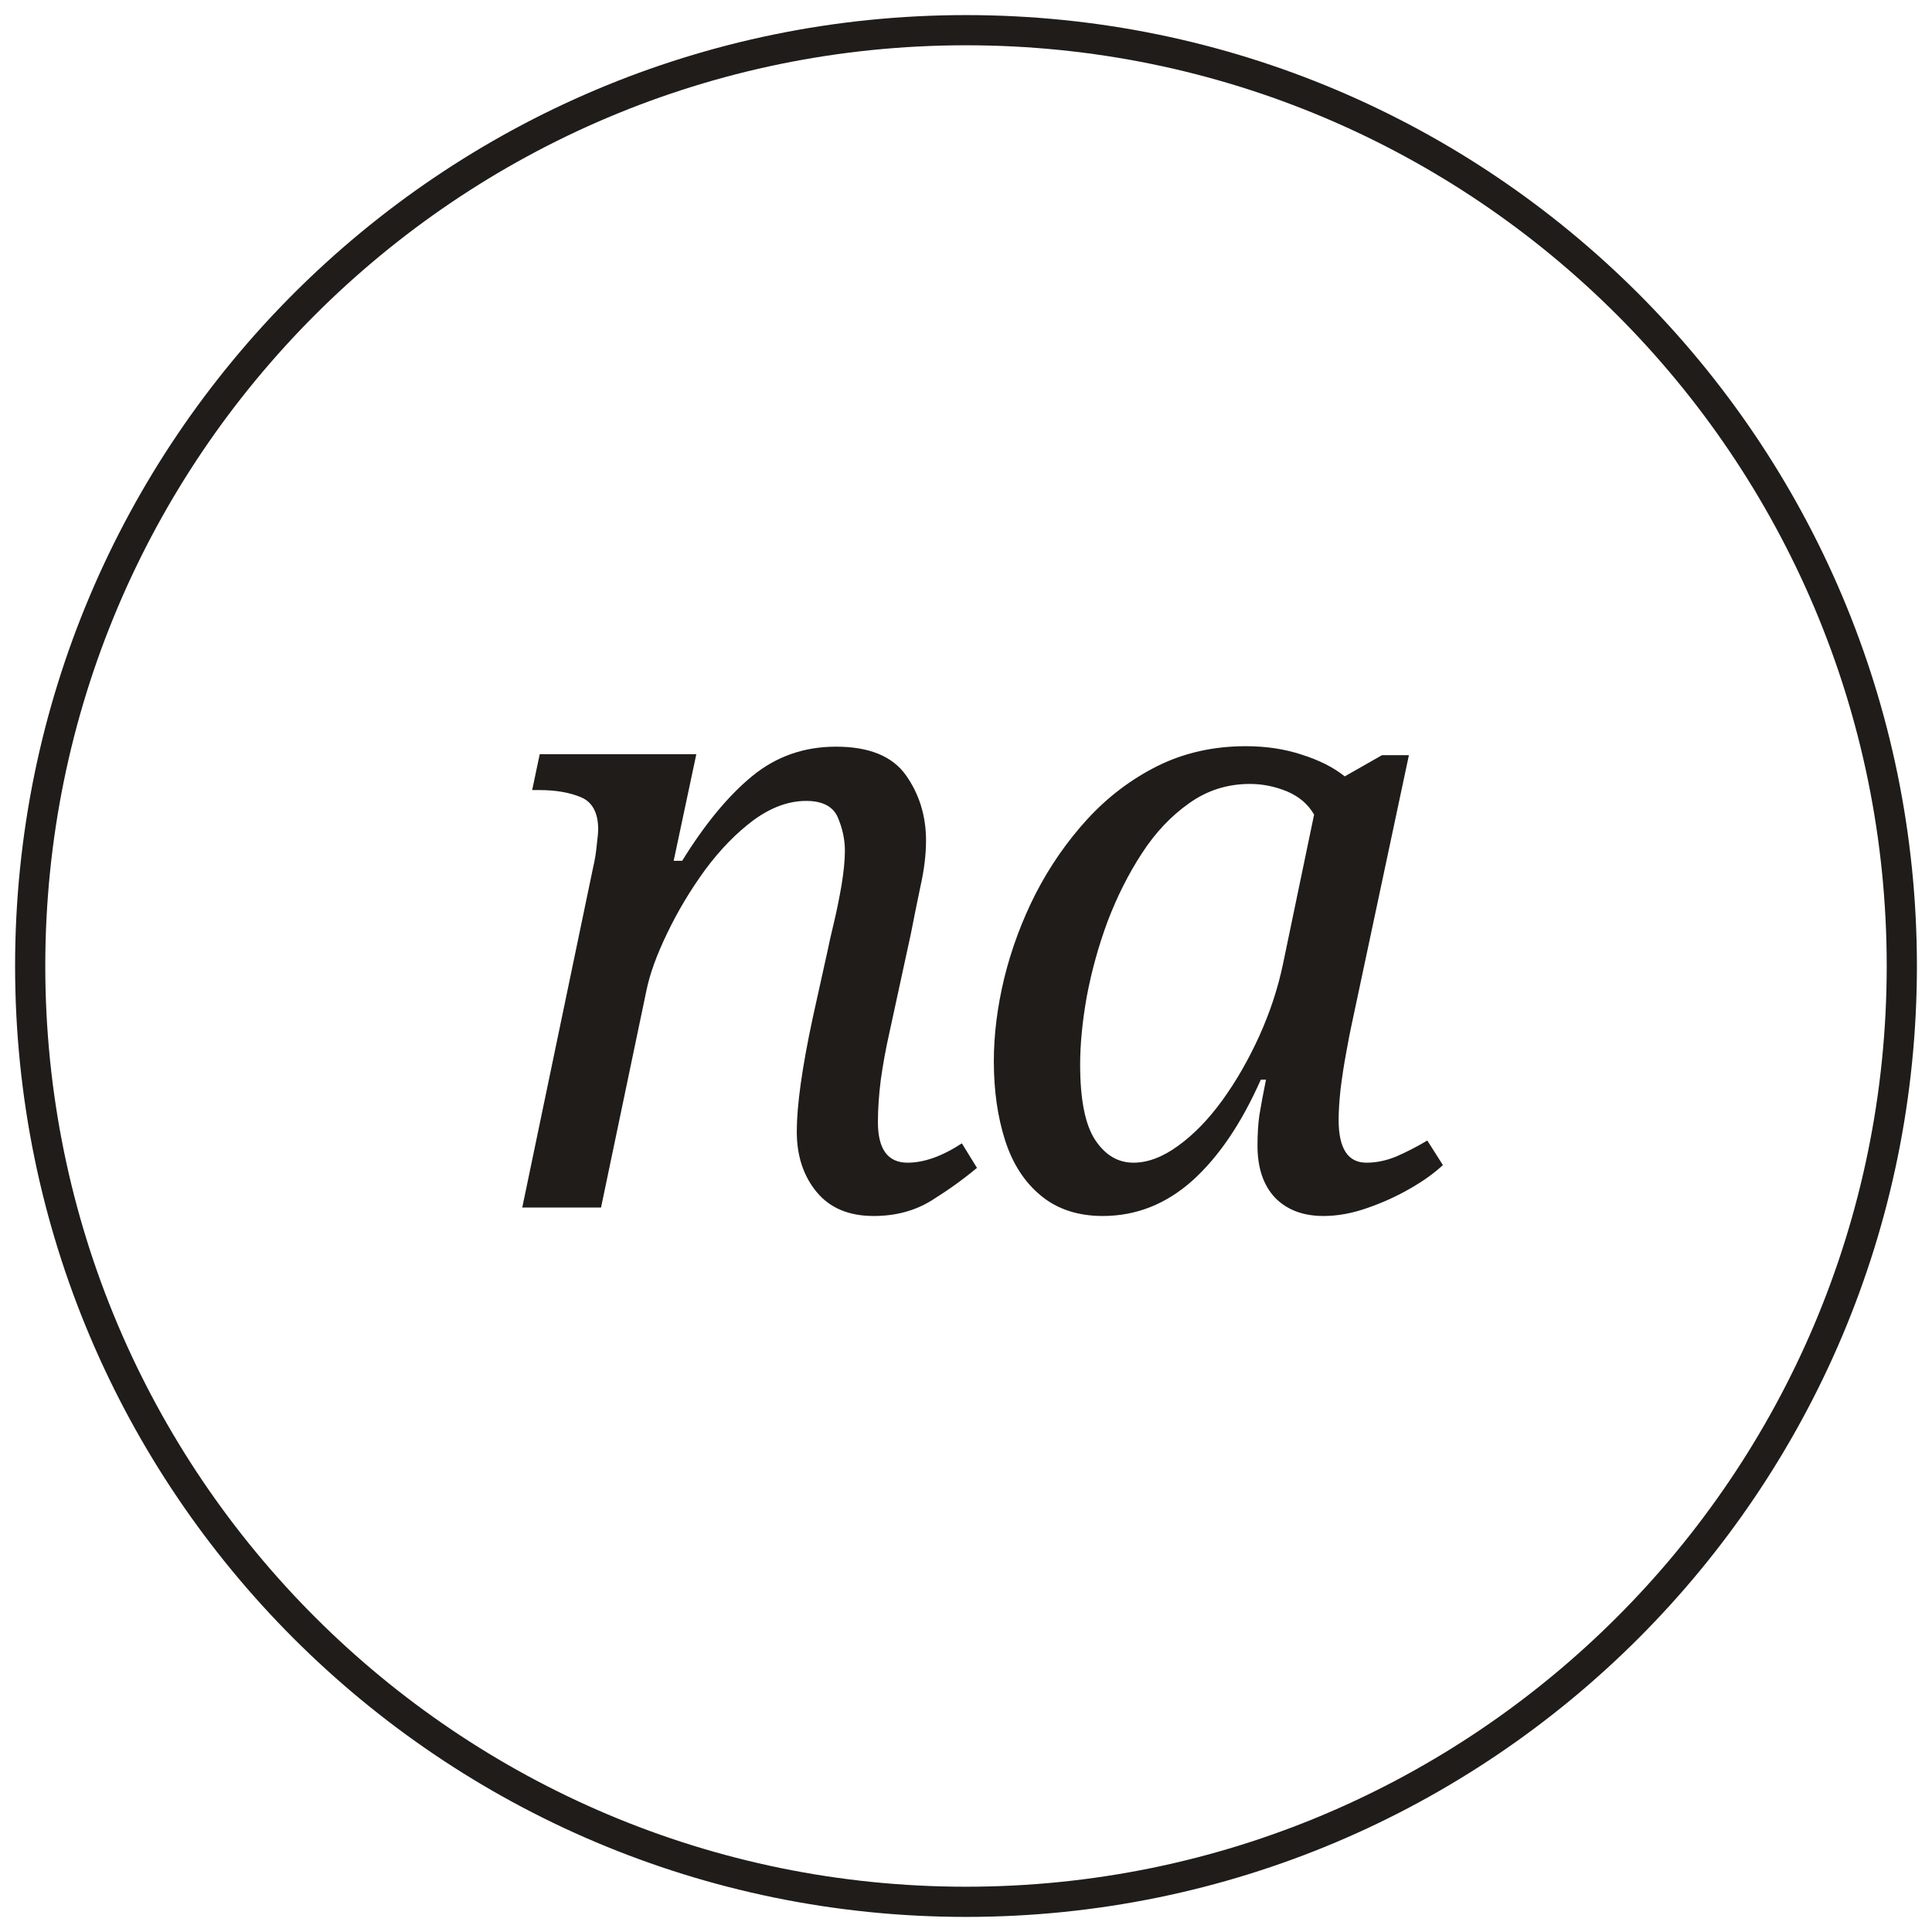
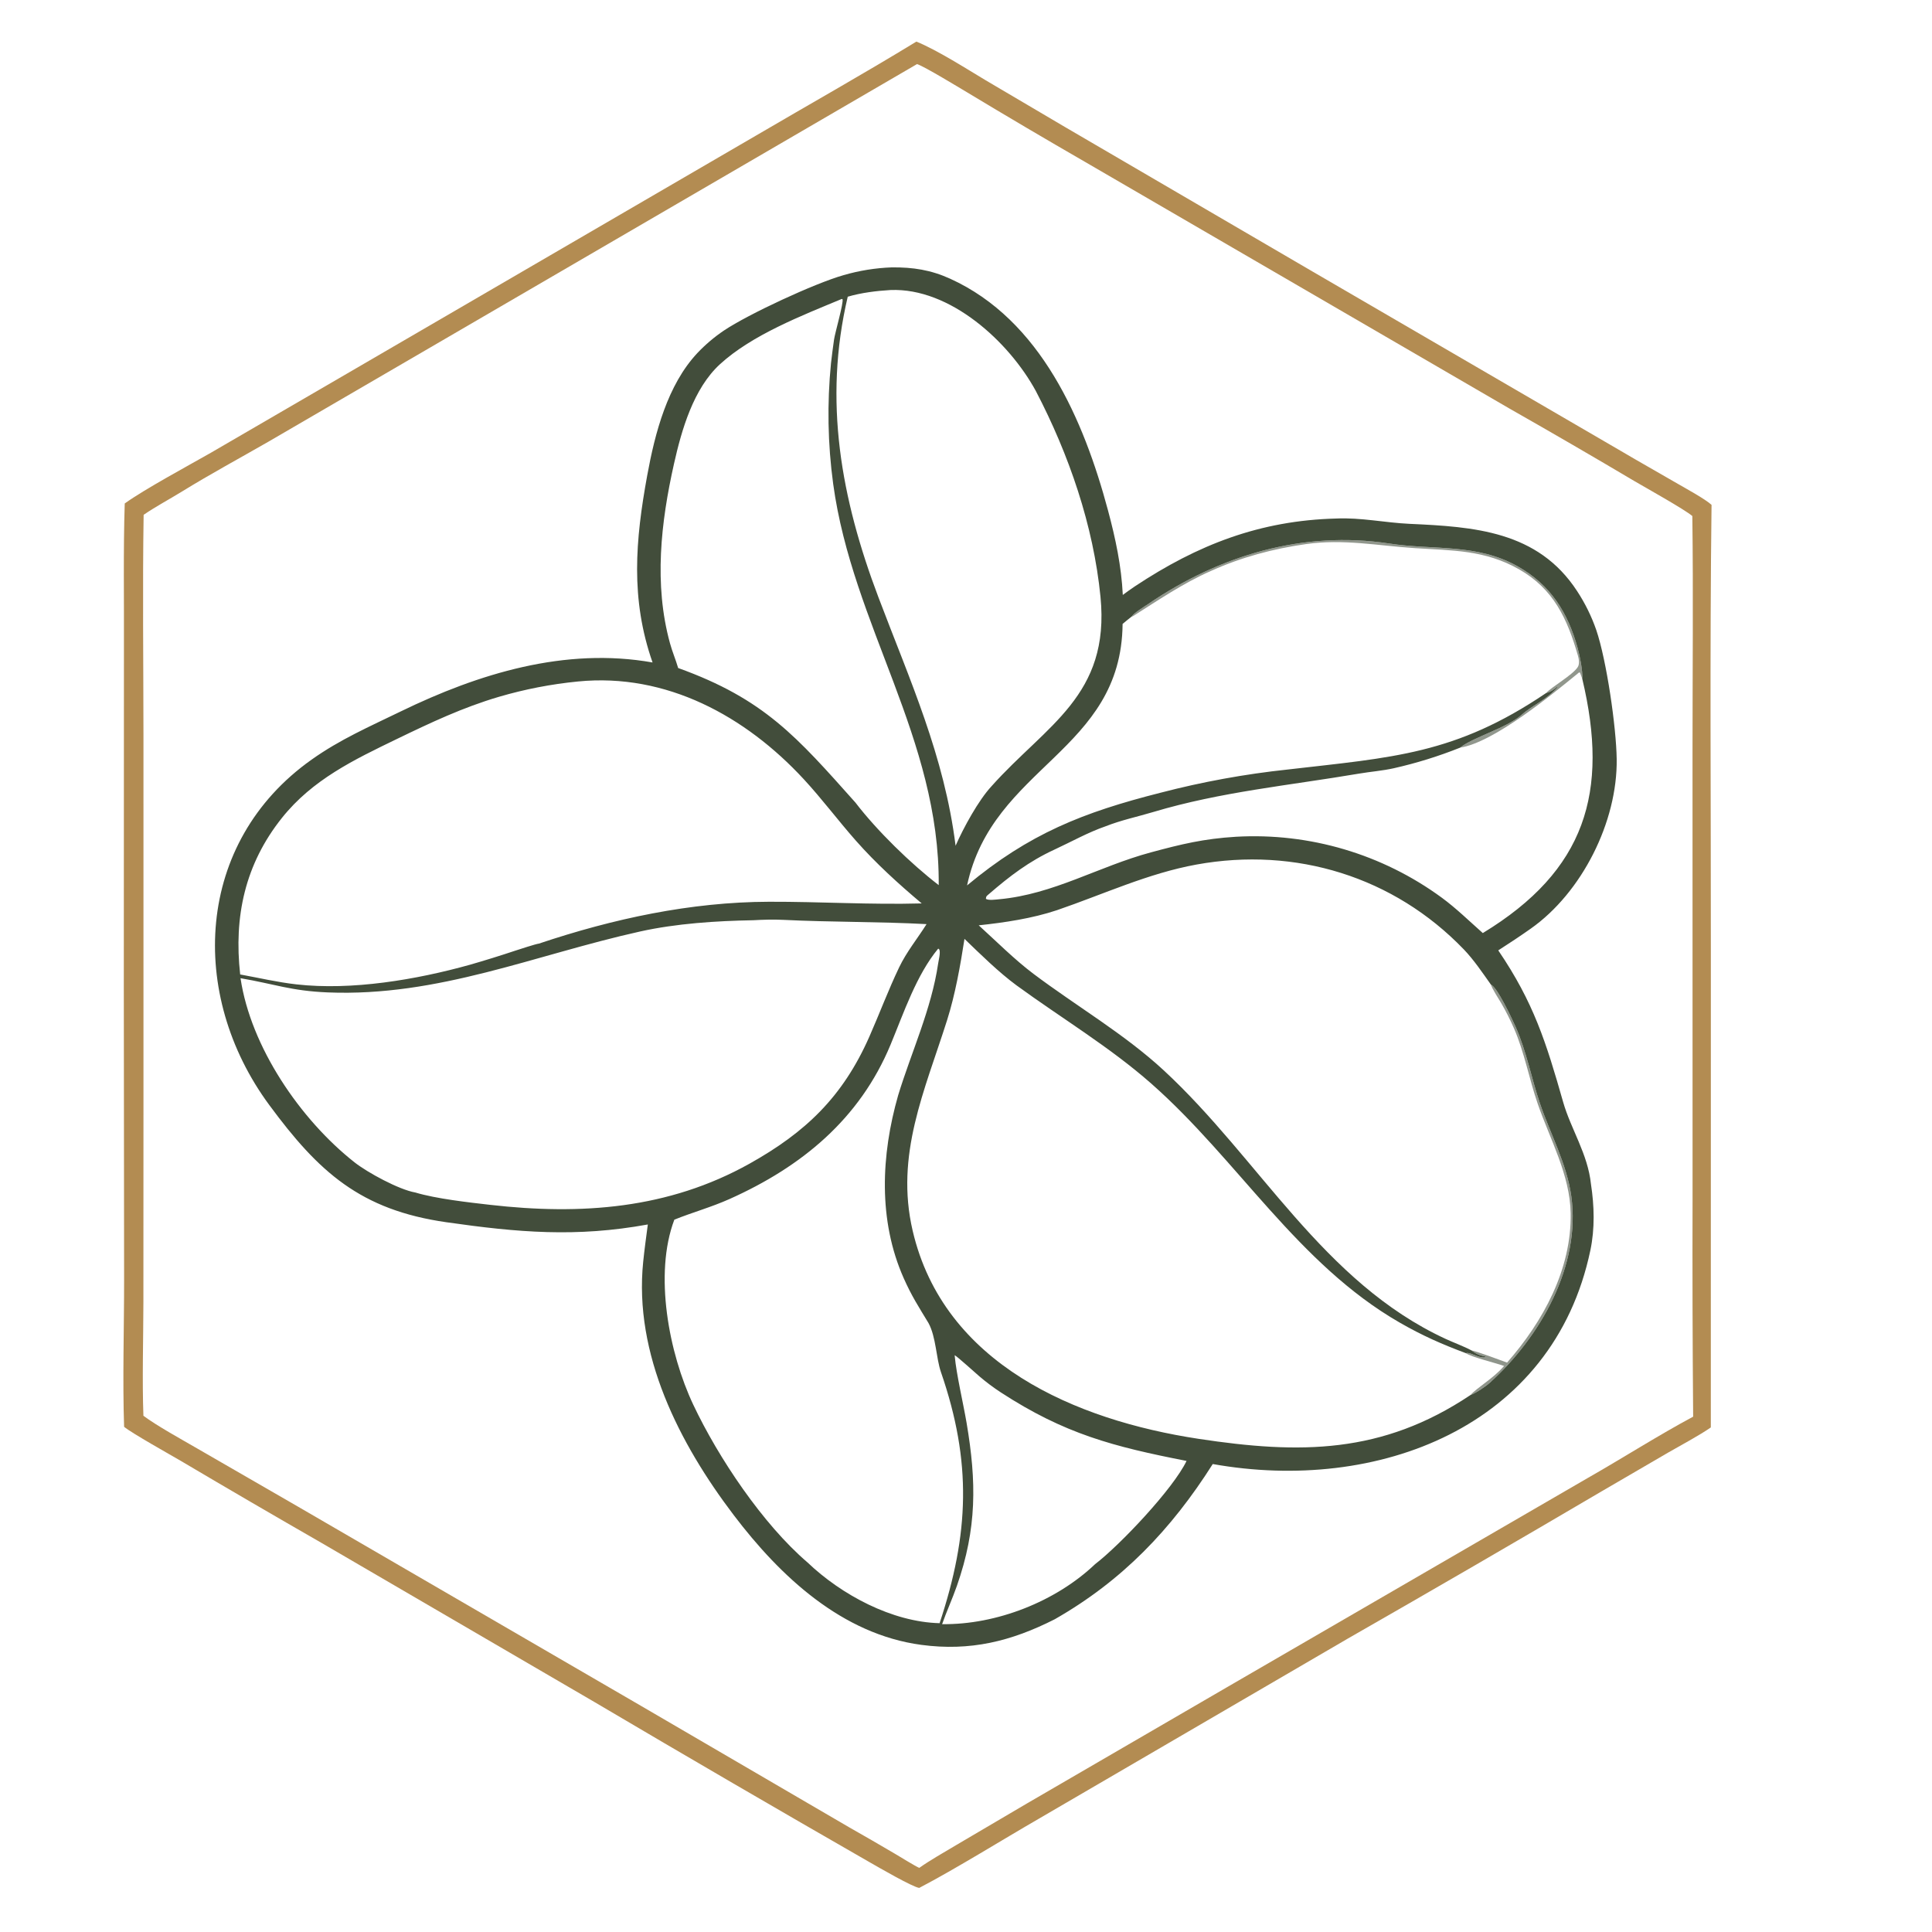
- <svg xmlns="http://www.w3.org/2000/svg" viewBox="0 0 64 64" role="img" aria-label="Monogramme NA">
-   <circle cx="32" cy="32" r="31" fill="none" stroke="#1f1c19" stroke-width="1" />
-   <text x="32" y="40" text-anchor="middle" font-family="Fraunces, Georgia, serif" font-size="28" font-style="italic" font-weight="350" fill="#1f1c19" letter-spacing="-0.04em">na</text>
+ <svg xmlns="http://www.w3.org/2000/svg" width="2048" height="2048" viewBox="0 0 2048 2048">
+   <path fill="#B38C52" d="M971.4 44.096C993.261 52.972 1023.85 72.525 1044.74 85.028L1129.32 134.866L1391.53 287.938L1717.98 477.905C1738 489.749 1758.37 501.111 1778.44 512.802C1787.4 518.02 1807.18 528.723 1814.31 535.156C1812.35 692.417 1813.7 851.045 1813.58 1008.47L1813.54 1513.14C1801.56 1521.49 1782.02 1531.93 1768.75 1539.55L1698.11 1580.69C1608.69 1633.29 1518.95 1685.35 1428.89 1736.88L1101.2 1927.92C1062.09 1950.49 1013.7 1980.7 974.409 2001.27C966.983 2000.16 931.428 1979.5 922.975 1974.69C825.219 1918.6 727.816 1861.9 630.771 1804.59L340.639 1635.44C290.772 1606.81 241.097 1577.86 191.616 1548.57C180.623 1542.12 139.405 1519.08 131.559 1512.47C129.844 1463.27 131.594 1406.49 131.556 1356.72L131.244 1046.83L131.376 686.694C131.604 636.909 130.617 583.091 132.225 533.697C153.458 518.424 199.859 493.467 223.414 480.005L367.949 395.968L801.201 143.832C858.671 110.15 914.38 78.912 971.4 44.096ZM152.026 1500.77C165.943 1511.24 193.064 1526.16 208.728 1535.25L315.644 1596.95L679.907 1808.52L900.45 1937.19C916.651 1946.37 932.773 1955.69 948.815 1965.14C953.317 1967.81 970.553 1978.43 974.466 1980.03C985.59 1972.08 1001.03 1963.4 1012.99 1956.23L1088.22 1911.96L1300.95 1788.35L1683.47 1566.51C1719.37 1546.06 1758.76 1521 1794.81 1501.72C1794.17 1424.54 1793.96 1347.36 1794.19 1270.18L1794.14 795.561C1794.14 713.344 1795.01 629.11 1793.95 547.009C1785.59 539.936 1745.46 517.504 1732.99 510.24C1689.05 484.175 1644.86 458.52 1600.43 433.277L1150.47 171.778C1108.58 147.628 1066.92 123.061 1025.52 98.082C1016.71 92.888 980.079 70.509 972.104 67.931L472.108 359.028L284.213 468.397C253.738 485.916 222.934 502.527 192.96 521.007C179.608 529.24 165.167 536.882 152.252 545.734C151.045 622.774 152.02 702.002 152.075 779.294L152.091 1145.76L152.007 1380.34C151.949 1418.4 150.618 1463.5 152.026 1500.77Z" />
+   <path fill="#424D3B" d="M945.418 283.426C967.864 283.258 986.473 286.048 1007.16 295.435C1103.31 339.056 1148.87 445.238 1174.57 541.198C1182.52 570.855 1188.74 600.066 1190.21 630.668C1194.35 627.552 1198.58 624.544 1202.88 621.647C1269.48 577.451 1335.52 551.716 1416.52 549.658C1442.36 548.441 1468.67 554.129 1494.02 555.282C1562.28 558.39 1630.16 562.684 1671.79 626.569C1680.24 639.428 1687.06 653.281 1692.11 667.815C1703.1 700.13 1713.29 770.824 1713.76 804.601C1714.69 871.135 1676.86 946.229 1622.63 984.424C1611.6 992.197 1599.95 999.926 1588.22 1007.44C1625.71 1062.54 1638.91 1104.76 1657 1168.23C1665.17 1196.87 1683.2 1223.26 1686.49 1255.25C1690.02 1278.17 1690.7 1302.32 1685.87 1325.32C1646.42 1513.48 1459.44 1583.02 1285.57 1551.94C1241.49 1621.43 1189.53 1675.75 1118.03 1716.5C1071.93 1739.9 1028.37 1750.55 976.679 1743.63C892.531 1732.38 827.155 1671.08 777.752 1606.02C720.11 1530.12 671.733 1435.67 681.815 1337.52C683.169 1324.34 684.975 1311.11 686.725 1297.99C610.883 1311.8 549.155 1306.5 473.175 1295.62C381.846 1282.56 337.732 1242.24 285.402 1171.3C199.163 1054.4 206.565 892.839 330.297 805.248C360.489 783.786 391.428 770.368 424.698 754.195C507.336 714.023 599.126 685.78 691.741 702.249C668.138 634.866 673.503 572.693 686.12 503.754C694.295 459.083 707.554 407.981 739.315 374.172C747.738 365.275 757.107 357.325 767.257 350.464C793.467 332.895 863.515 300.418 894.011 291.73C910.735 286.839 928.004 284.049 945.418 283.426ZM1559.64 1431.4C1564.78 1435.25 1568.79 1437.06 1575.14 1437.93L1574.03 1439L1574.42 1437.71L1573.56 1439.04L1573.96 1438.93C1566.02 1439.54 1558.25 1432.81 1553.99 1434.46C1528.03 1424.75 1507.65 1415.76 1483.66 1401.96C1375.53 1339.74 1312.17 1229.49 1220.43 1148.68C1176.15 1109.67 1125.07 1079.21 1077.53 1044.51C1058.72 1030.67 1039.18 1011.43 1022.39 995.238C1018.04 1023.39 1012.58 1054.2 1003.94 1081.48C980.201 1156.37 948.676 1224.11 967.464 1304.64C1000.45 1446.02 1140.35 1505.44 1270.46 1525.21C1377.84 1541.53 1464.97 1541.55 1558.75 1478.81C1564.53 1476.66 1574.74 1469.85 1579.43 1465.59C1632.73 1417.26 1676.04 1341.63 1665.58 1267.66C1660.74 1233.38 1643.37 1201.98 1632.39 1169.62C1623.3 1142.86 1618.17 1114.42 1606.58 1088.4C1603.12 1080.62 1587.28 1046.56 1580.42 1043.72C1571.61 1031.27 1562.18 1017.3 1551.72 1006.43C1477.51 929.292 1373.41 897.415 1268.47 916.431C1217.12 925.736 1169.65 947.972 1120.54 964.797C1094.07 973.657 1064.87 977.95 1037.49 980.884C1056.09 997.781 1075.67 1017.37 1095.44 1032.24C1140.99 1066.52 1191.85 1095.97 1233.68 1134.68C1335.28 1228.68 1402.29 1359.2 1532.53 1419.34C1540.64 1423.09 1552.05 1427.31 1559.64 1431.4ZM254.976 1036.94C265.716 1109.54 318.119 1186.63 375.767 1232.09C389.502 1242.93 422.954 1261.11 440.257 1264.1C462.227 1270.73 496.781 1274.58 519.475 1277.17C615.816 1288.17 708.414 1281.71 794.639 1233.48C853.931 1200.31 893.379 1162.75 921.564 1098.87C932.294 1074.55 941.634 1049.46 953.098 1025.5C961.122 1008.73 972.661 994.82 982.181 979.61C931.997 976.912 880.52 977.601 830.183 975.081C819.755 974.559 808.894 974.907 798.461 975.489C759.193 976.178 716.779 978.93 678.552 987.418C566.489 1012.3 464.851 1056.77 347.475 1052C308.45 1050.41 290.943 1043.08 254.976 1036.94ZM995.081 938.272C996.25 782.334 903.784 663.208 883.213 513.032C877.442 470.587 876.664 427.613 880.895 384.988C881.723 377.145 883.087 367.629 884.102 360.085C885.049 353.054 894.518 320.663 893.087 317.146L892.326 316.892C850.171 334.466 797.27 354.893 763.25 386.047C735.086 411.838 722.558 455.57 714.479 491.56C700.51 553.788 693.041 619.393 710.19 681.82C712.665 690.831 716.303 699.332 718.878 708.124C810.329 741.028 844.691 781.171 906.804 850.756C929.526 880.485 965.501 915.571 995.081 938.272ZM1571.84 989.095C1680.88 922.803 1705.93 839.76 1677.25 719.468C1677.98 711.435 1674.51 694.713 1672.35 686.876C1661.91 649.074 1643.62 620.036 1609.04 600.472C1565.36 575.76 1519.96 583.422 1472.72 576.169C1381.2 562.206 1292.85 588.697 1217.25 640.2C1213.49 642.765 1201.73 649.854 1199.71 653.5C1196.61 656.006 1192.96 658.796 1190 661.387C1188.69 796.785 1052.18 812.019 1025.14 938.576C1091 883.692 1148.14 861.115 1230.23 840.322C1274.48 828.785 1319.52 820.564 1364.99 815.725C1476.4 802.826 1542.64 799.803 1638.8 734.745C1644.48 732.986 1645.86 731.896 1650.53 728.174L1651.23 728.464L1651.74 727.261L1652.21 727.383C1638.75 742.673 1625.58 746.567 1612.73 757.949C1597.29 771.628 1560.22 782.086 1547.82 792.532C1524.99 801.661 1501.46 808.963 1477.47 814.371C1465.66 817.03 1452.55 818.036 1440.53 820.08C1367.57 832.487 1293.96 839.35 1222.76 860.692C1205.63 865.827 1188.8 869.271 1171.96 875.908C1153.3 882.348 1135.39 892.475 1117.71 900.631C1090.89 913.003 1070.49 928.575 1048.38 947.678C1046.13 949.629 1045.21 949.931 1045.08 952.819C1047.9 954.701 1055.5 953.585 1059.2 953.246C1116.81 947.978 1164.52 918.503 1219.86 903.584C1252.46 894.792 1275.92 889.099 1310.17 886.997C1388.21 882.558 1465.37 905.407 1528.41 951.626C1543.57 962.746 1557.65 976.536 1571.84 989.095ZM1257.8 1548.64C1180 1533.42 1128.44 1519.98 1060.96 1476.03C1053.02 1470.85 1045.43 1465.16 1038.23 1459.01C1034.24 1455.62 1014.62 1437.81 1012 1436.58L1012.07 1437.53C1013.78 1456.67 1021.21 1488.17 1024.62 1508.28C1035.25 1571.05 1035.61 1620.24 1014.36 1681.05C1009.6 1694.66 1003.16 1708.8 998.68 1721.67C1056.22 1722.44 1119.2 1697.72 1160.81 1658.11C1187.69 1637.42 1243.54 1578.28 1257.8 1548.64ZM714.828 1292.9C693.005 1350.59 709.07 1434.41 734.897 1489.06C761.445 1545.24 808.614 1615.7 855.984 1656.24C891.92 1690.57 945.622 1719.4 996.02 1720.65C1027.47 1625.77 1030.35 1549.88 997.473 1454.58C992.248 1439.44 992.34 1417.39 984.244 1402.48C973.737 1385.15 966.365 1373.85 957.943 1354.88C930.707 1293.51 933.963 1224.35 952.092 1161.01C965.912 1115.7 987.407 1069.52 994.453 1021.51C995.089 1017.18 997.023 1010.57 995.794 1006.6L994.57 1005.52C971.356 1033.6 958.129 1073.44 944.027 1107.41C911.265 1186.31 849.773 1236.75 773.552 1270.92C753.601 1279.86 734.274 1285.04 714.828 1292.9ZM898.641 314.526C872.581 424.946 891.646 528.712 931.124 633.007C964.657 721.598 1001 801.134 1012.96 896.523C1021.34 877.454 1037.16 848.382 1051.1 833.376C1108.92 768.591 1176.9 737.395 1166.57 632.709C1159.1 557.025 1133.21 481.901 1098.08 414.587C1069.59 362.191 1007.12 304.871 943.927 307.445C929.273 308.297 912.761 310.344 898.641 314.526ZM571.253 1000.26C649.973 973.896 731.976 956.144 815.129 955.9C869.761 955.74 922.317 959.151 977.057 957.664C952.407 936.897 928.642 915.348 907.271 891.145C888.361 869.729 871.396 846.93 851.933 825.886C790.251 759.192 706.359 713.12 612.66 722.403C584.309 725.178 556.282 730.611 528.947 738.63C490.629 749.914 456.448 766.066 420.691 783.369C375.196 805.385 331.261 826.381 298.86 867.009C259.716 916.092 247.742 971.676 254.606 1032.97C274.823 1036.61 293.631 1041.15 314.158 1043.47C372.884 1050.13 441.239 1038.54 497.928 1022.74C514.172 1018.07 530.315 1013.05 546.347 1007.7C550.288 1006.43 568.167 1000.56 571.253 1000.26Z" />
+   <path fill="#424D3B" fill-opacity="0.58" d="M1199.71 653.5C1201.73 649.854 1213.49 642.765 1217.25 640.2C1292.85 588.697 1381.2 562.206 1472.72 576.169C1519.96 583.422 1565.36 575.76 1609.04 600.472C1643.62 620.036 1661.91 649.074 1672.35 686.876C1674.51 694.713 1677.98 711.435 1677.25 719.468L1674.9 713.125L1673.89 712.798C1645.83 735.706 1583.69 786.991 1547.82 792.532C1560.22 782.086 1597.29 771.628 1612.73 757.949C1625.58 746.567 1638.75 742.673 1652.21 727.383L1651.74 727.261L1651.23 728.464L1650.53 728.174C1645.86 731.896 1644.48 732.986 1638.8 734.745C1644.83 728.052 1667.08 715.619 1672.5 707.102C1674.55 703.897 1673.77 698.761 1672.7 695.127C1661.45 656.1 1647.07 624.488 1610.33 603.544C1573.91 582.779 1539.45 583.649 1499.58 581.034C1460.54 578.474 1424.2 571.103 1384.63 576.729C1349.36 581.744 1316.14 590.569 1283.57 605.263C1253.93 618.294 1227.72 636.316 1200.61 653.437C1200.31 653.458 1200.01 653.479 1199.71 653.5Z" />
+   <path fill="#515B4B" fill-opacity="0.643" d="M1580.42 1043.72C1587.28 1046.56 1603.12 1080.62 1606.58 1088.4C1618.17 1114.42 1623.3 1142.86 1632.39 1169.62C1643.37 1201.98 1660.74 1233.38 1665.58 1267.66C1676.04 1341.63 1632.73 1417.26 1579.43 1465.59C1574.74 1469.85 1564.53 1476.66 1558.75 1478.81C1565.98 1470.66 1582.62 1461.56 1594.41 1447.98C1586.68 1445.12 1559.27 1438.47 1553.99 1434.46C1558.25 1432.81 1566.02 1439.54 1573.96 1438.93L1573.56 1439.04L1574.42 1437.71L1574.03 1439L1575.14 1437.93C1568.79 1437.06 1564.78 1435.25 1559.64 1431.4C1568.52 1433.5 1588.15 1441.03 1597.56 1444.4C1635.77 1400.84 1665.98 1345.53 1664.98 1286.18C1664.29 1245.47 1643.05 1207.65 1630.05 1170.07C1621 1143.91 1616 1115.63 1604.92 1090.2C1600.91 1081.01 1596.38 1072.06 1591.37 1063.38C1588.61 1058.65 1581.83 1048.44 1580.42 1043.72Z" />
</svg>
